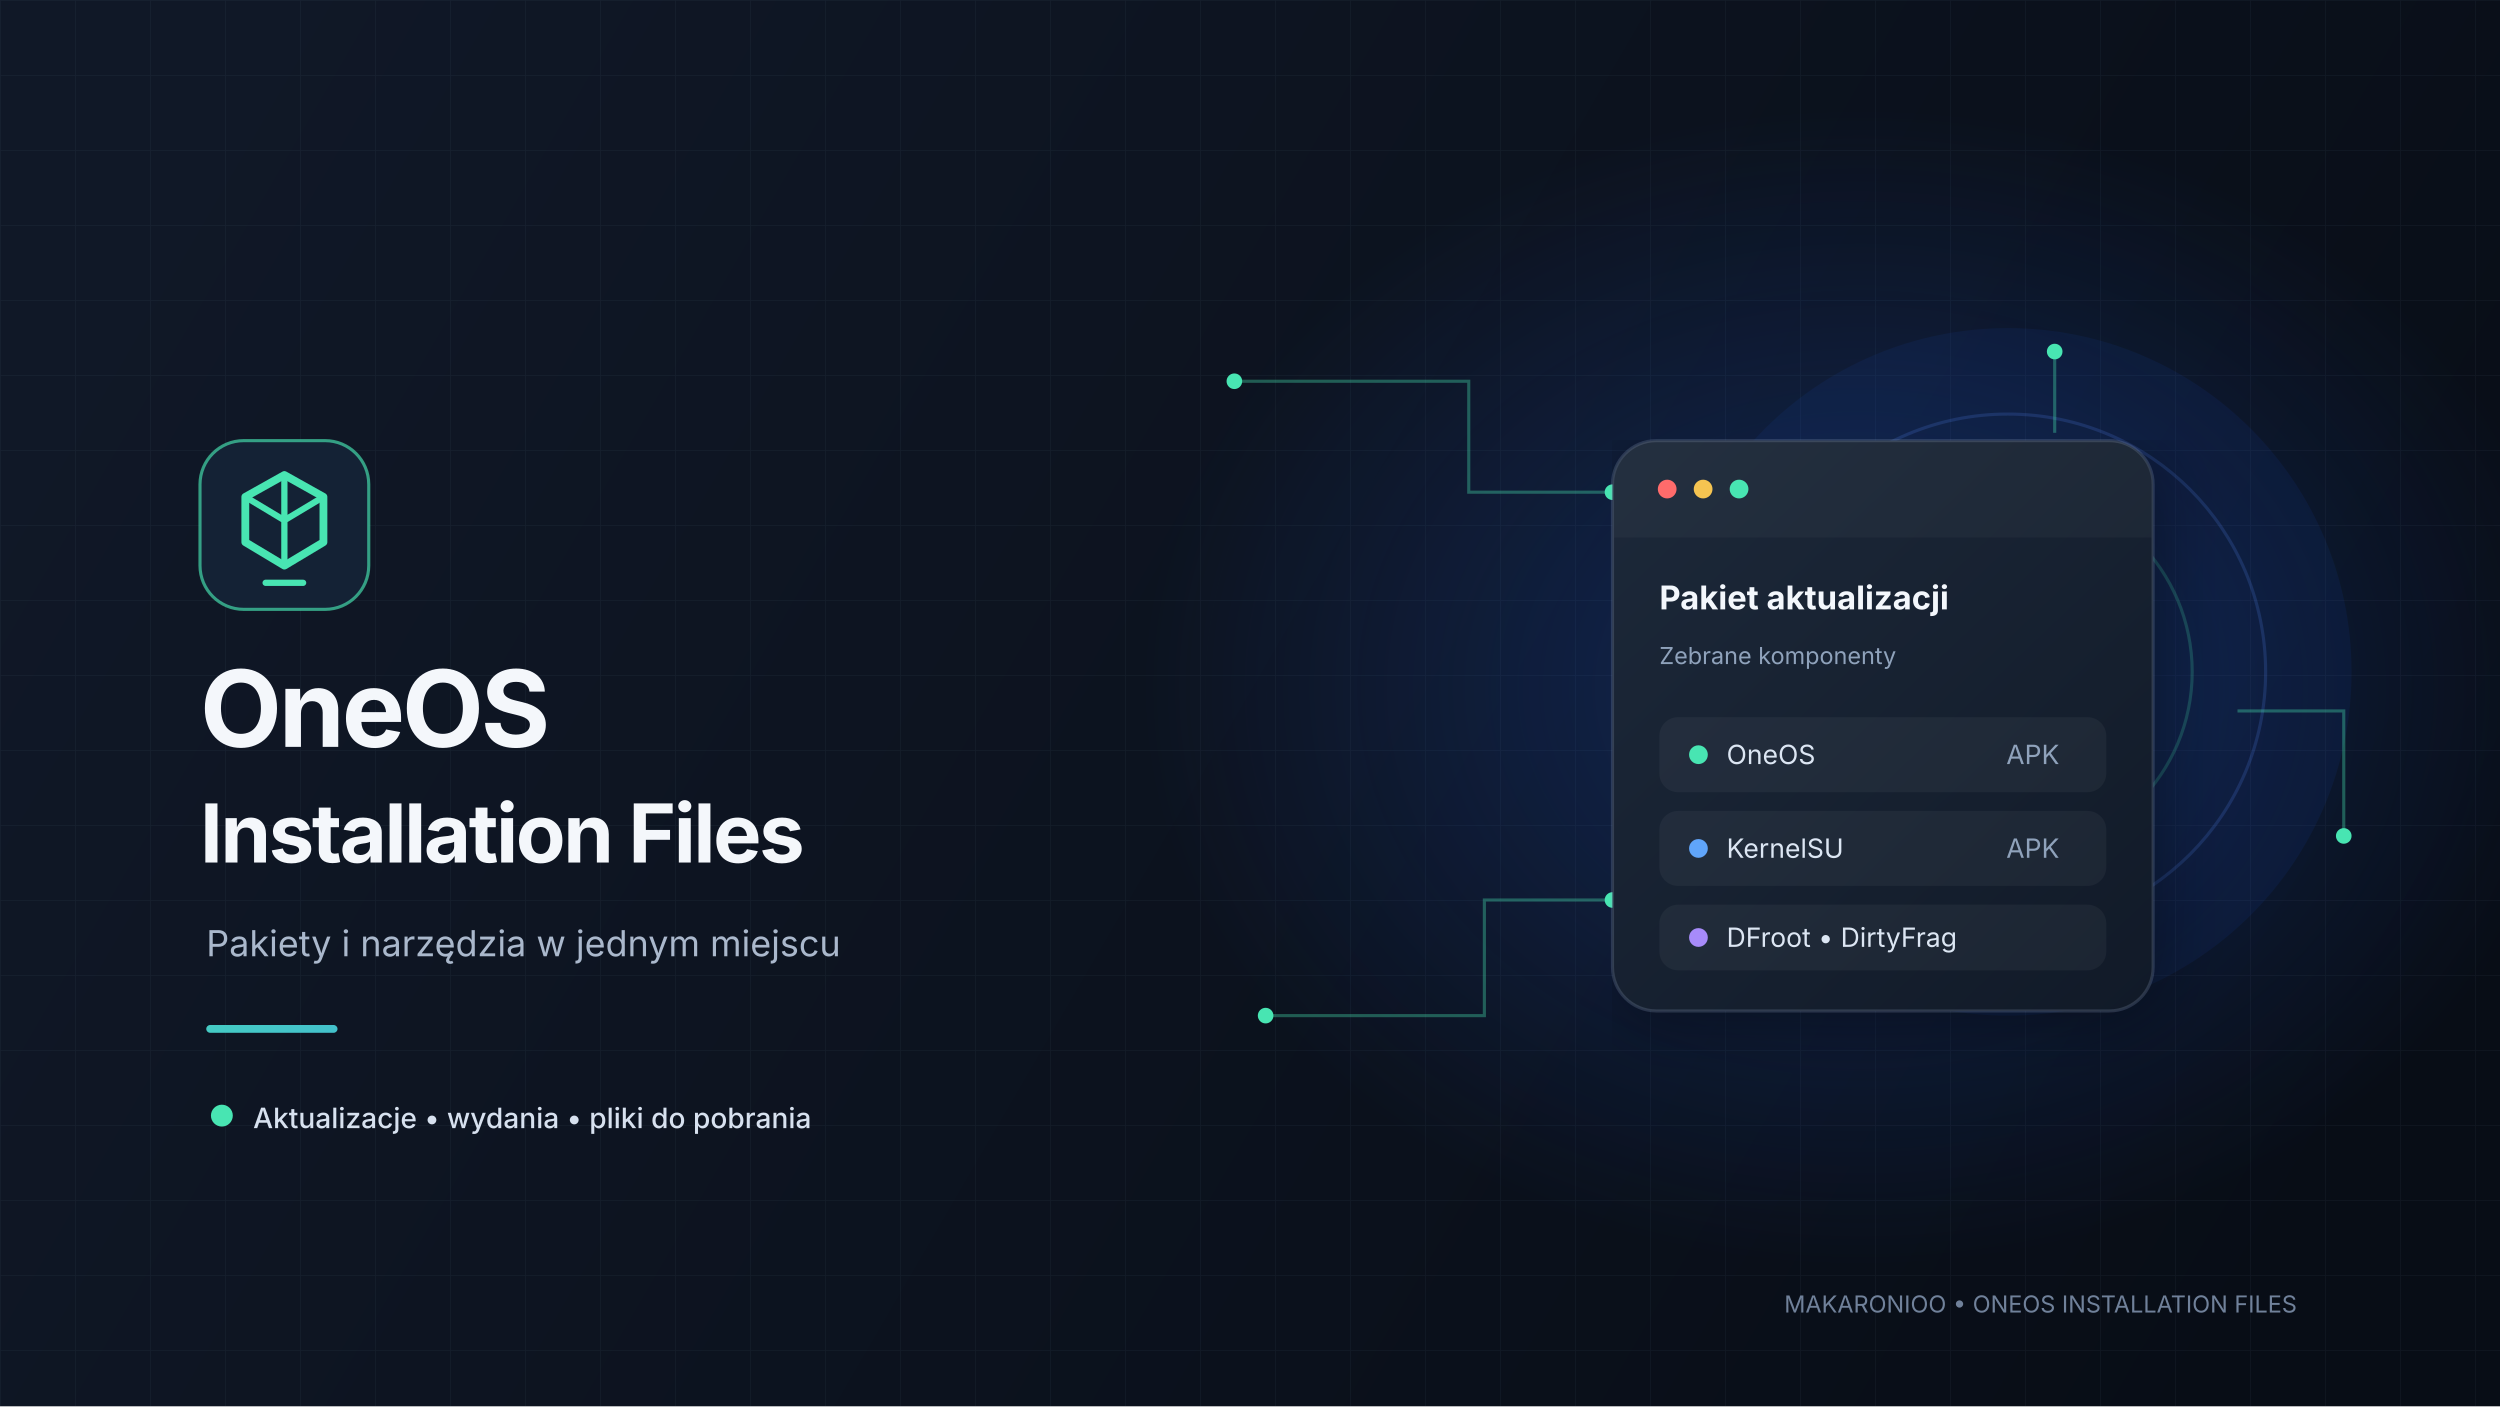
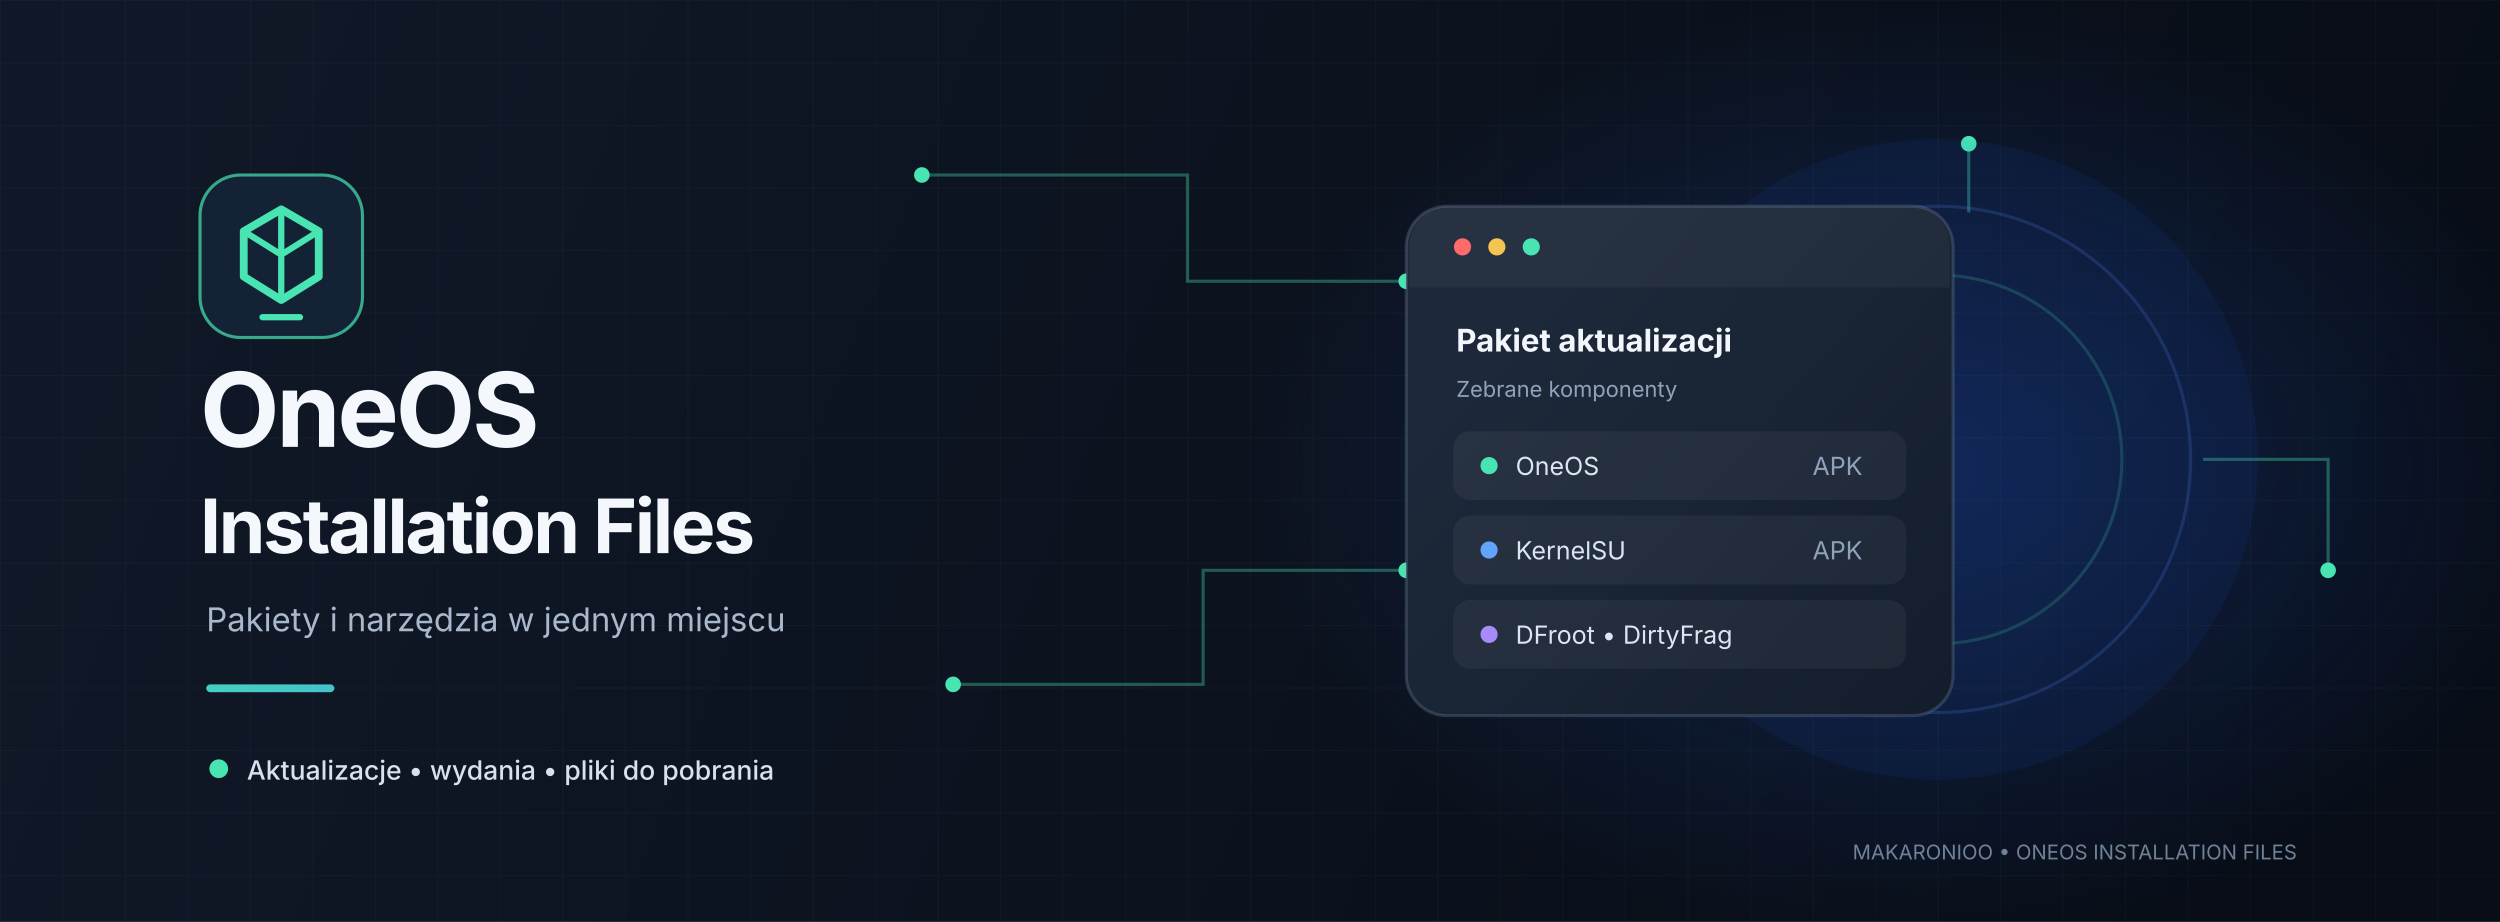
- <svg xmlns="http://www.w3.org/2000/svg" width="1600" height="900" viewBox="0 0 1600 900" fill="none">
+ <svg xmlns="http://www.w3.org/2000/svg" width="1600" height="590" viewBox="0 0 1600 590" fill="none">
  <defs>
-     <linearGradient id="background" x1="120" y1="70" x2="1460" y2="850" gradientUnits="userSpaceOnUse">
+     <linearGradient id="bg" x1="120" y1="30" x2="1460" y2="570" gradientUnits="userSpaceOnUse">
      <stop stop-color="#101827" />
      <stop offset="1" stop-color="#080D16" />
    </linearGradient>
-     <linearGradient id="accent" x1="180" y1="300" x2="710" y2="690" gradientUnits="userSpaceOnUse">
+     <linearGradient id="accent" x1="150" y1="120" x2="700" y2="430" gradientUnits="userSpaceOnUse">
      <stop stop-color="#48E5B2" />
      <stop offset="1" stop-color="#3B82F6" />
    </linearGradient>
-     <linearGradient id="card" x1="1020" y1="280" x2="1370" y2="650" gradientUnits="userSpaceOnUse">
+     <linearGradient id="card" x1="1015" y1="150" x2="1360" y2="460" gradientUnits="userSpaceOnUse">
      <stop stop-color="#1D293A" />
      <stop offset="1" stop-color="#111A28" />
    </linearGradient>
-     <radialGradient id="glow" cx="0" cy="0" r="1" gradientTransform="matrix(460 0 0 370 1190 440)" gradientUnits="userSpaceOnUse">
-       <stop stop-color="#2563EB" stop-opacity=".28" />
+     <radialGradient id="glow" cx="0" cy="0" r="1" gradientTransform="matrix(430 0 0 300 1230 300)" gradientUnits="userSpaceOnUse">
+       <stop stop-color="#2563EB" stop-opacity=".25" />
      <stop offset="1" stop-color="#2563EB" stop-opacity="0" />
    </radialGradient>
-     <pattern id="grid" width="48" height="48" patternUnits="userSpaceOnUse">
-       <path d="M48 0H0V48" stroke="#8BA3C7" stroke-opacity=".07" />
+     <pattern id="grid" width="40" height="40" patternUnits="userSpaceOnUse">
+       <path d="M40 0H0V40" stroke="#8BA3C7" stroke-opacity=".055" />
    </pattern>
-     <filter id="shadow" x="0" y="0" width="2" height="2" filterUnits="objectBoundingBox">
-       <feGaussianBlur stdDeviation="24" />
-     </filter>
  </defs>
-   <rect width="1600" height="900" fill="url(#background)" />
-   <rect width="1600" height="900" fill="url(#grid)" />
-   <rect width="1600" height="900" fill="url(#glow)" />
-   <circle cx="1285" cy="430" r="220" fill="#2563EB" fill-opacity=".08" />
-   <circle cx="1285" cy="430" r="165" stroke="#5B8CFF" stroke-opacity=".18" stroke-width="2" />
-   <circle cx="1285" cy="430" r="118" stroke="#48E5B2" stroke-opacity=".22" stroke-width="2" />
+   <rect width="1600" height="590" fill="url(#bg)" />
+   <rect width="1600" height="590" fill="url(#grid)" />
+   <rect width="1600" height="590" fill="url(#glow)" />
  <g stroke="#48E5B2" stroke-opacity=".35" stroke-width="2">
-     <path d="M790 244H940V315H1032" />
-     <path d="M810 650H950V576H1032" />
-     <path d="M1315 225V277" />
-     <path d="M1432 455H1500V535" />
+     <path d="M590 112H760V180H900" />
+     <path d="M610 438H770V365H900" />
+     <path d="M1260 92V136" />
+     <path d="M1410 294H1490V365" />
  </g>
  <g fill="#48E5B2">
-     <circle cx="790" cy="244" r="5" />
-     <circle cx="810" cy="650" r="5" />
-     <circle cx="1032" cy="315" r="5" />
-     <circle cx="1032" cy="576" r="5" />
-     <circle cx="1315" cy="225" r="5" />
-     <circle cx="1500" cy="535" r="5" />
+     <circle cx="590" cy="112" r="5" />
+     <circle cx="610" cy="438" r="5" />
+     <circle cx="900" cy="180" r="5" />
+     <circle cx="900" cy="365" r="5" />
+     <circle cx="1260" cy="92" r="5" />
+     <circle cx="1490" cy="365" r="5" />
  </g>
-   <g transform="translate(128 282)">
-     <rect x="0" y="0" width="108" height="108" rx="28" fill="#142235" stroke="#48E5B2" stroke-opacity=".65" stroke-width="2" />
-     <path d="M29 36 54 22 79 36V65L54 80 29 65V36Z" stroke="url(#accent)" stroke-width="5" stroke-linejoin="round" />
-     <path d="M54 22V51M29 36 54 51 79 36M54 51V80" stroke="url(#accent)" stroke-width="4" stroke-linecap="round" stroke-linejoin="round" />
-     <path d="M42 91H66" stroke="#48E5B2" stroke-width="4" stroke-linecap="round" />
+   <circle cx="1240" cy="294" r="205" fill="#2563EB" fill-opacity=".08" />
+   <circle cx="1240" cy="294" r="162" stroke="#5B8CFF" stroke-opacity=".18" stroke-width="2" />
+   <circle cx="1240" cy="294" r="118" stroke="#48E5B2" stroke-opacity=".18" stroke-width="2" />
+   <g transform="translate(128 112)">
+     <rect width="104" height="104" rx="26" fill="#142235" stroke="#48E5B2" stroke-opacity=".7" stroke-width="2" />
+     <path d="M28 36 52 22 76 36V65L52 80 28 65V36Z" stroke="url(#accent)" stroke-width="5" stroke-linejoin="round" />
+     <path d="M52 22V51M28 36 52 51 76 36M52 51V80" stroke="url(#accent)" stroke-width="4" stroke-linecap="round" stroke-linejoin="round" />
+     <path d="M40 91H64" stroke="#48E5B2" stroke-width="4" stroke-linecap="round" />
  </g>
-   <text x="128" y="478" fill="#F4F7FB" font-family="Inter, Segoe UI, Arial, sans-serif" font-size="68" font-weight="750" letter-spacing="-2">
+   <text x="128" y="286" fill="#F4F7FB" font-family="Inter, Segoe UI, Arial, sans-serif" font-size="66" font-weight="750" letter-spacing="-2">
    OneOS
  </text>
-   <text x="128" y="552" fill="#F4F7FB" font-family="Inter, Segoe UI, Arial, sans-serif" font-size="52" font-weight="650" letter-spacing="-1.5">
+   <text x="128" y="354" fill="#F4F7FB" font-family="Inter, Segoe UI, Arial, sans-serif" font-size="48" font-weight="650" letter-spacing="-1.5">
    Installation Files
  </text>
-   <text x="132" y="612" fill="#AAB8CC" font-family="Inter, Segoe UI, Arial, sans-serif" font-size="23" font-weight="400">
+   <text x="132" y="404" fill="#AAB8CC" font-family="Inter, Segoe UI, Arial, sans-serif" font-size="21">
    Pakiety i narzędzia w jednym miejscu
  </text>
-   <rect x="132" y="656" width="84" height="5" rx="2.5" fill="url(#accent)" />
-   <circle cx="142" cy="714" r="7" fill="#48E5B2" />
-   <text x="162" y="722" fill="#D7E1EF" font-family="Inter, Segoe UI, Arial, sans-serif" font-size="18" font-weight="500">
+   <rect x="132" y="438" width="82" height="5" rx="2.5" fill="url(#accent)" />
+   <circle cx="140" cy="492" r="6" fill="#48E5B2" />
+   <text x="158" y="499" fill="#D7E1EF" font-family="Inter, Segoe UI, Arial, sans-serif" font-size="17" font-weight="500">
    Aktualizacje • wydania • pliki do pobrania
  </text>
  <g>
-     <rect x="1032" y="282" width="346" height="365" rx="28" fill="#060A11" fill-opacity=".45" filter="url(#shadow)" />
-     <rect x="1032" y="282" width="346" height="365" rx="28" fill="url(#card)" stroke="#91A6C3" stroke-opacity=".22" stroke-width="2" />
-     <path d="M1033 310C1033 294.536 1045.54 282 1061 282H1349C1364.46 282 1377 294.536 1377 310V344H1033V310Z" fill="#FFFFFF" fill-opacity=".035" />
-     <circle cx="1067" cy="313" r="6" fill="#FF6B6B" />
-     <circle cx="1090" cy="313" r="6" fill="#F5C451" />
-     <circle cx="1113" cy="313" r="6" fill="#48E5B2" />
-     <text x="1062" y="390" fill="#F3F7FC" font-family="Inter, Segoe UI, Arial, sans-serif" font-size="21" font-weight="650">
+     <rect x="900" y="132" width="350" height="326" rx="26" fill="url(#card)" stroke="#91A6C3" stroke-opacity=".24" stroke-width="2" />
+     <path d="M902 158C902 143.64 913.64 132 928 132H1222C1236.36 132 1248 143.64 1248 158V184H902V158Z" fill="#FFFFFF" fill-opacity=".04" />
+     <circle cx="936" cy="158" r="5.5" fill="#FF6B6B" />
+     <circle cx="958" cy="158" r="5.5" fill="#F5C451" />
+     <circle cx="980" cy="158" r="5.5" fill="#48E5B2" />
+     <text x="932" y="225" fill="#F3F7FC" font-family="Inter, Segoe UI, Arial, sans-serif" font-size="20" font-weight="650">
      Pakiet aktualizacji
    </text>
-     <text x="1062" y="425" fill="#8FA2BB" font-family="Inter, Segoe UI, Arial, sans-serif" font-size="15">
+     <text x="932" y="254" fill="#8FA2BB" font-family="Inter, Segoe UI, Arial, sans-serif" font-size="14">
      Zebrane komponenty
    </text>
-     <g font-family="Inter, Segoe UI, Arial, sans-serif" font-size="17">
-       <rect x="1062" y="459" width="286" height="48" rx="12" fill="#FFFFFF" fill-opacity=".045" />
-       <circle cx="1087" cy="483" r="6" fill="#48E5B2" />
-       <text x="1105" y="489" fill="#DCE6F3">OneOS</text>
-       <text x="1318" y="489" fill="#8FA2BB" text-anchor="end">APK</text>
-       <rect x="1062" y="519" width="286" height="48" rx="12" fill="#FFFFFF" fill-opacity=".045" />
-       <circle cx="1087" cy="543" r="6" fill="#60A5FA" />
-       <text x="1105" y="549" fill="#DCE6F3">KernelSU</text>
-       <text x="1318" y="549" fill="#8FA2BB" text-anchor="end">APK</text>
-       <rect x="1062" y="579" width="286" height="42" rx="12" fill="#FFFFFF" fill-opacity=".045" />
-       <circle cx="1087" cy="600" r="6" fill="#A78BFA" />
-       <text x="1105" y="606" fill="#DCE6F3">DFroot • DirtyFrag</text>
+     <g font-family="Inter, Segoe UI, Arial, sans-serif" font-size="16">
+       <rect x="930" y="276" width="290" height="44" rx="11" fill="#FFFFFF" fill-opacity=".05" />
+       <circle cx="953" cy="298" r="5.5" fill="#48E5B2" />
+       <text x="970" y="304" fill="#DCE6F3">OneOS</text>
+       <text x="1192" y="304" fill="#8FA2BB" text-anchor="end">APK</text>
+       <rect x="930" y="330" width="290" height="44" rx="11" fill="#FFFFFF" fill-opacity=".05" />
+       <circle cx="953" cy="352" r="5.5" fill="#60A5FA" />
+       <text x="970" y="358" fill="#DCE6F3">KernelSU</text>
+       <text x="1192" y="358" fill="#8FA2BB" text-anchor="end">APK</text>
+       <rect x="930" y="384" width="290" height="44" rx="11" fill="#FFFFFF" fill-opacity=".05" />
+       <circle cx="953" cy="406" r="5.5" fill="#A78BFA" />
+       <text x="970" y="412" fill="#DCE6F3">DFroot • DirtyFrag</text>
    </g>
  </g>
-   <text x="1470" y="840" fill="#70819A" font-family="Inter, Segoe UI, Arial, sans-serif" font-size="15" text-anchor="end">
+   <text x="1470" y="550" fill="#70819A" font-family="Inter, Segoe UI, Arial, sans-serif" font-size="13" text-anchor="end">
    MAKARONIOO • ONEOS INSTALLATION FILES
  </text>
</svg>
